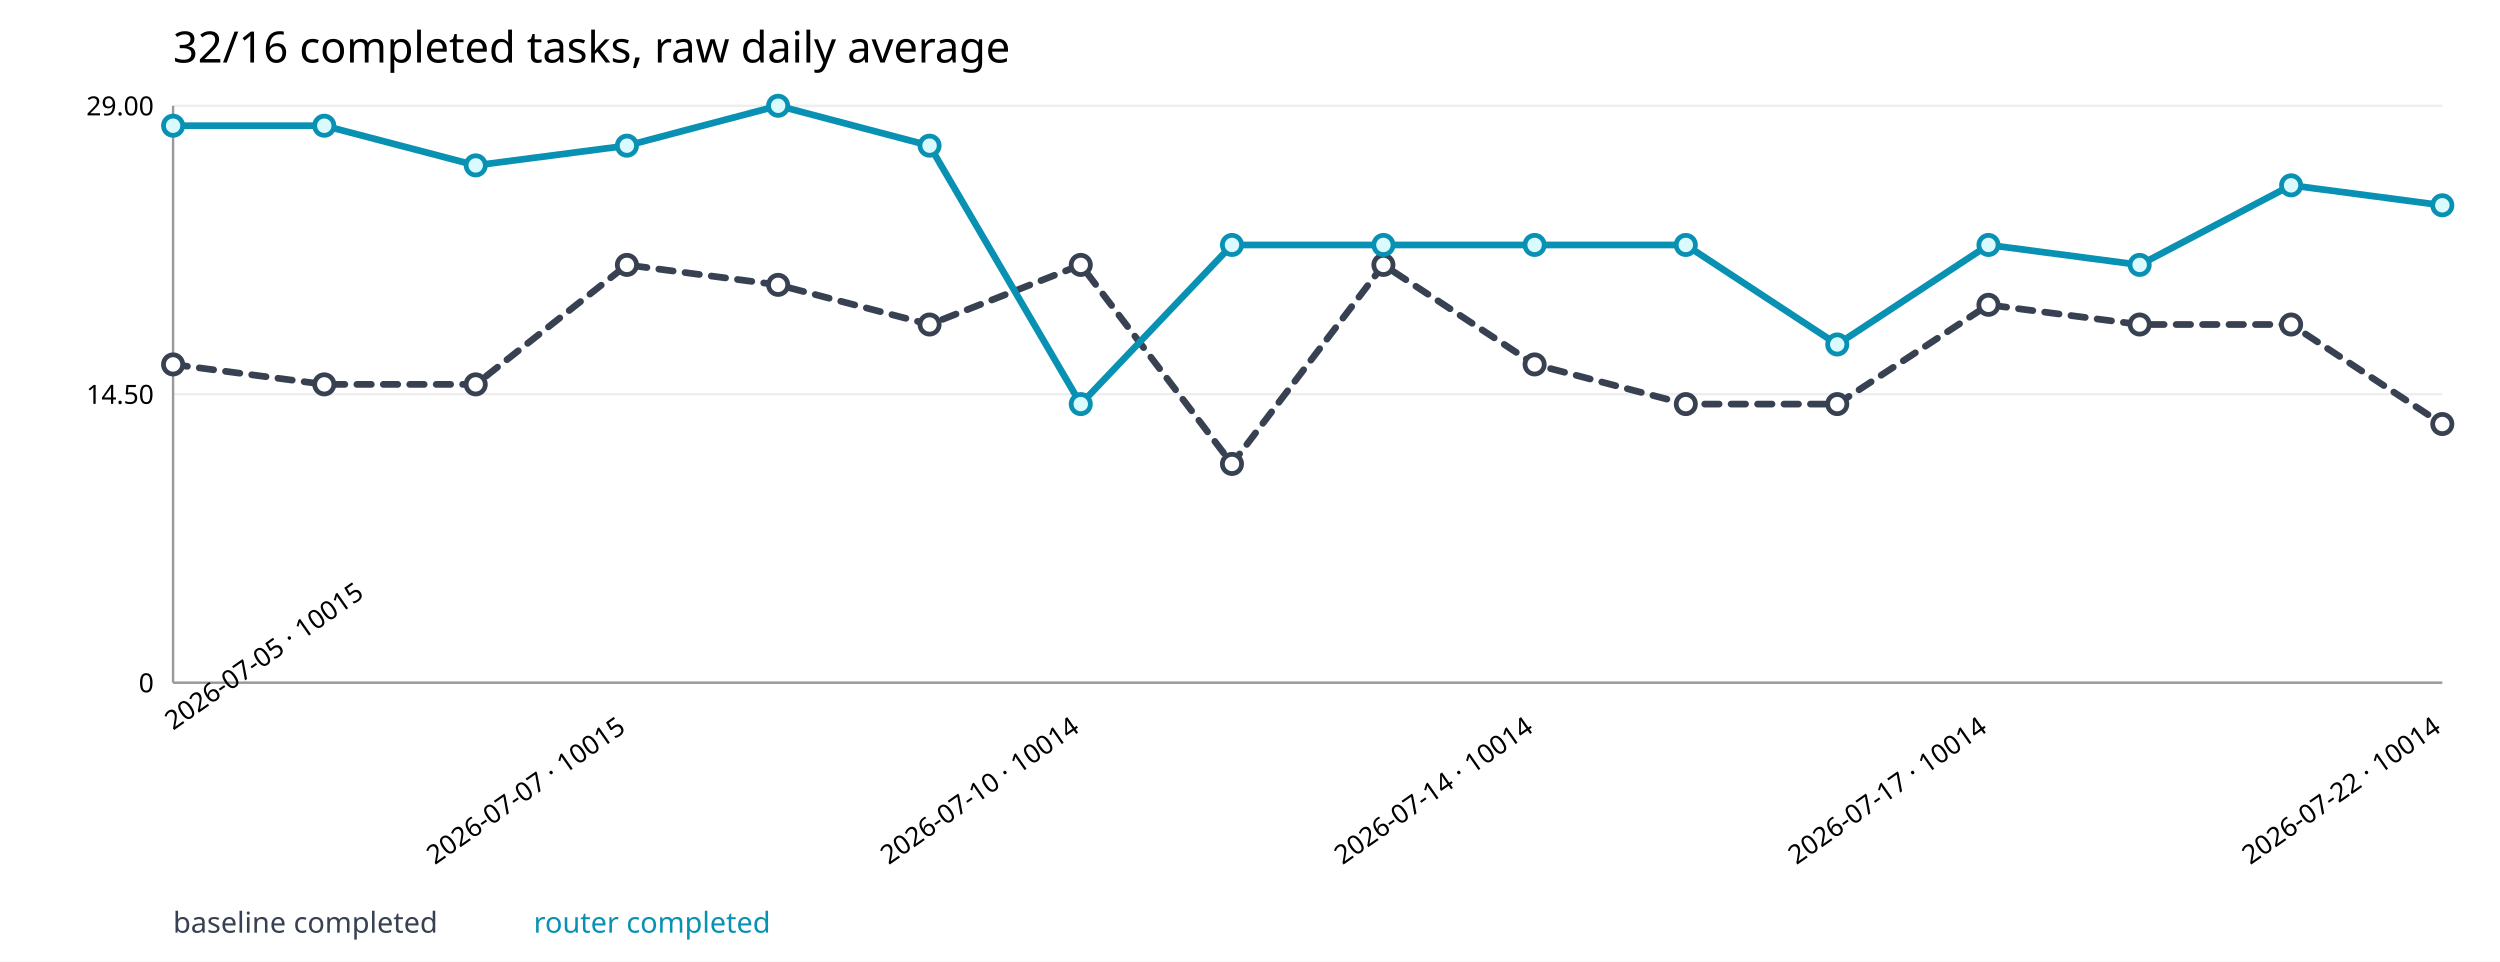
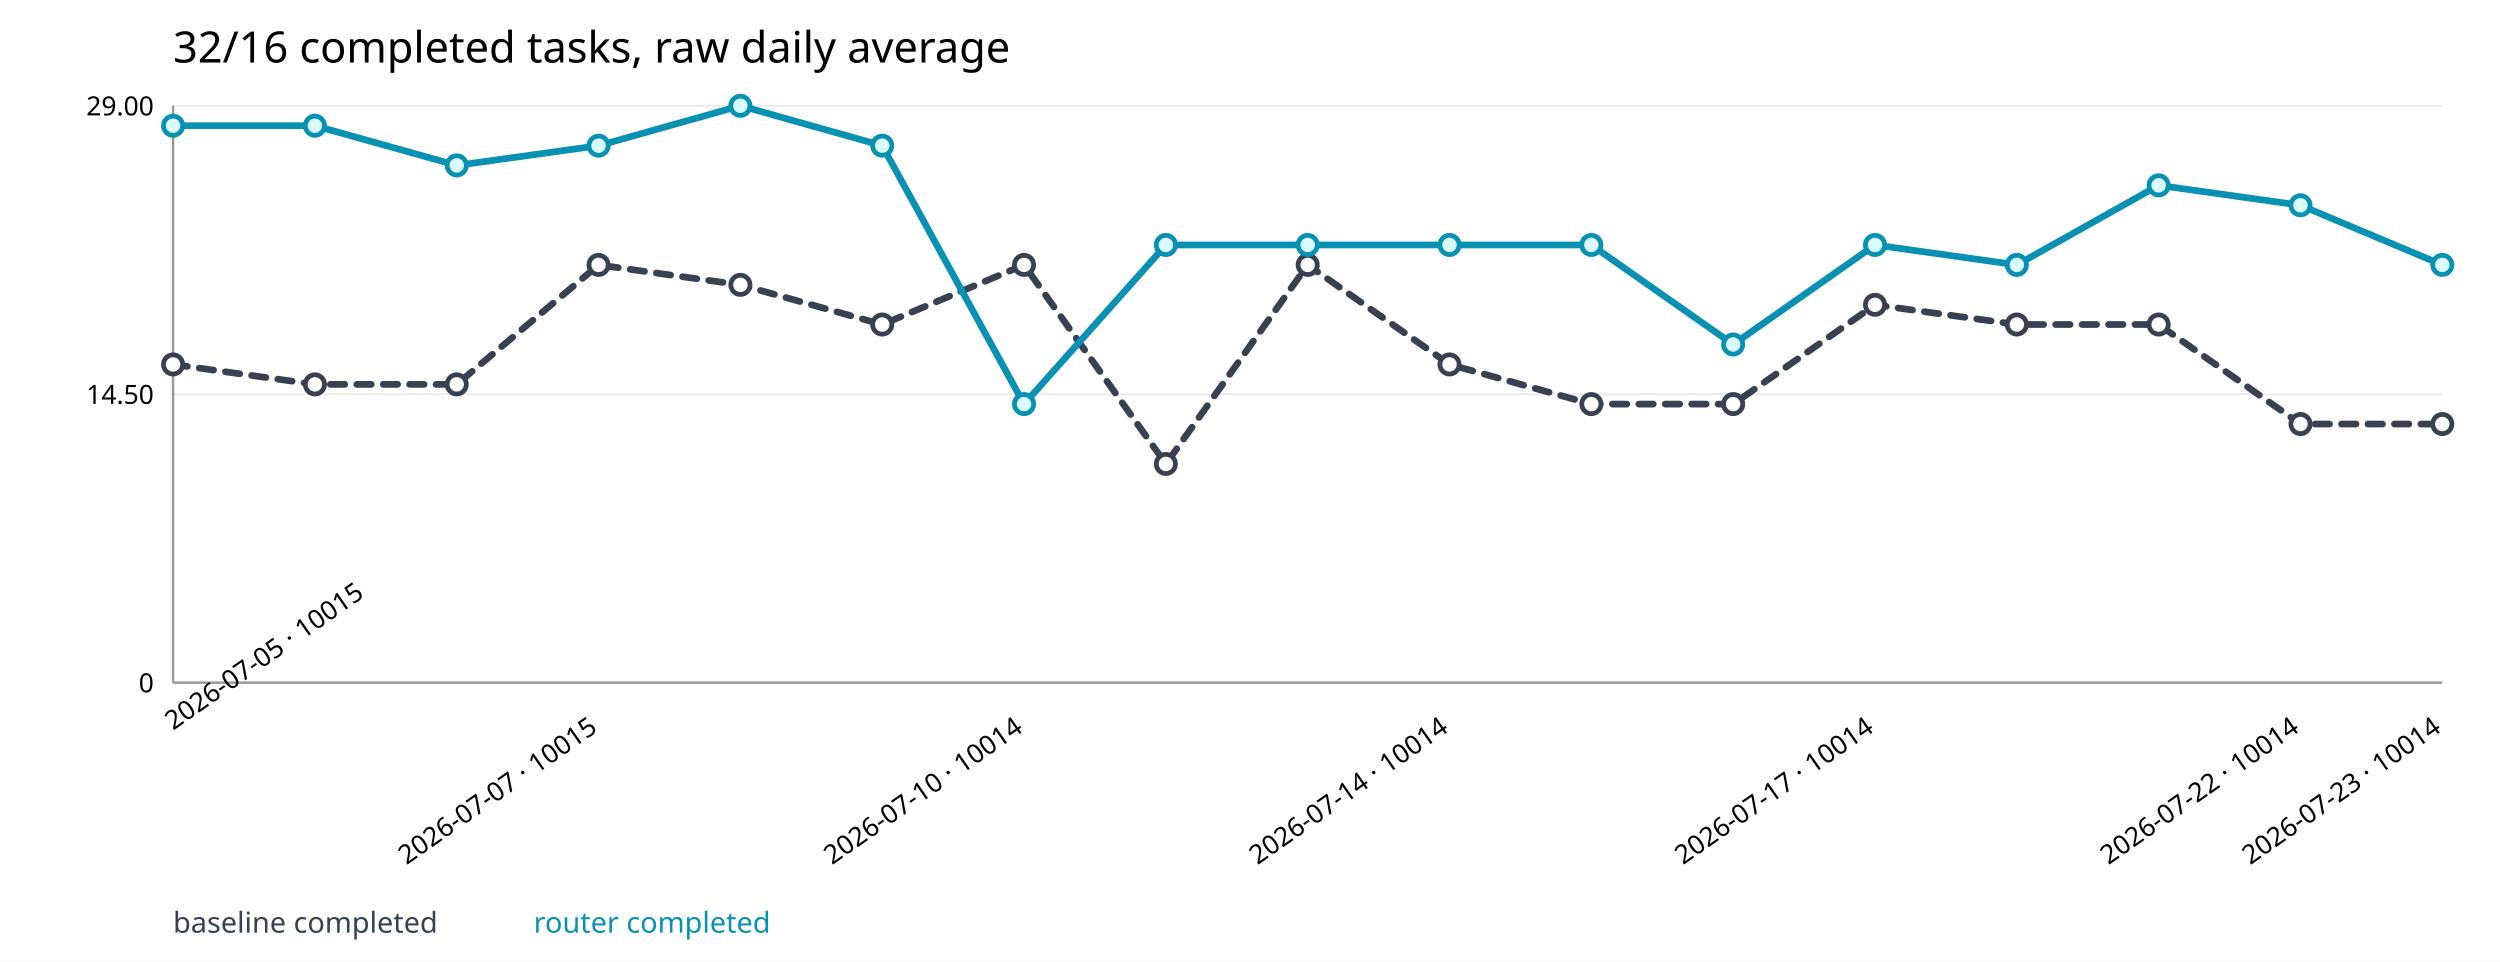
<svg xmlns="http://www.w3.org/2000/svg" width="1040" height="400" viewBox="0 0 1040 400">
  <rect width="100%" height="100%" fill="white" />
  <text x="72" y="26" font-size="18" font-family="sans-serif">32/16 completed tasks, raw daily average</text>
  <line x1="72" y1="284.0" x2="1016" y2="284.0" stroke="#eee" />
  <text x="64" y="288.0" text-anchor="end" font-size="11" font-family="sans-serif">0</text>
  <line x1="72" y1="164.0" x2="1016" y2="164.0" stroke="#eee" />
  <text x="64" y="168.0" text-anchor="end" font-size="11" font-family="sans-serif">14.50</text>
  <line x1="72" y1="44.0" x2="1016" y2="44.0" stroke="#eee" />
  <text x="64" y="48.0" text-anchor="end" font-size="11" font-family="sans-serif">29.00</text>
  <line x1="72" y1="284" x2="1016" y2="284" stroke="#999" />
  <line x1="72" y1="44" x2="72" y2="284" stroke="#999" />
  <text x="72.0" y="304" text-anchor="start" font-size="11" font-family="sans-serif" transform="rotate(-35 72.0 304)">2026-07-05 · 10015</text>
-   <text x="260.8" y="304" text-anchor="end" font-size="11" font-family="sans-serif" transform="rotate(-35 260.8 304)">2026-07-07 · 10015</text>
-   <text x="449.6" y="304" text-anchor="end" font-size="11" font-family="sans-serif" transform="rotate(-35 449.6 304)">2026-07-10 · 10014</text>
-   <text x="638.4" y="304" text-anchor="end" font-size="11" font-family="sans-serif" transform="rotate(-35 638.4 304)">2026-07-14 · 10014</text>
-   <text x="827.2" y="304" text-anchor="end" font-size="11" font-family="sans-serif" transform="rotate(-35 827.2 304)">2026-07-17 · 10014</text>
-   <text x="1016.0" y="304" text-anchor="end" font-size="11" font-family="sans-serif" transform="rotate(-35 1016.0 304)">2026-07-22 · 10014</text>
-   <polyline fill="none" stroke="#374151" stroke-width="2.8" stroke-linecap="round" stroke-linejoin="round" stroke-dasharray="6 5" points="72.0,151.6 134.9,159.9 197.9,159.9 260.8,110.2 323.7,118.5 386.7,135.0 449.6,110.2 512.5,193.0 575.5,110.2 638.4,151.6 701.3,168.1 764.3,168.1 827.2,126.8 890.1,135.0 953.1,135.0 1016.0,176.4" />
+   <text x="249.0" y="304" text-anchor="end" font-size="11" font-family="sans-serif" transform="rotate(-35 249.0 304)">2026-07-07 · 10015</text>
+   <text x="426.0" y="304" text-anchor="end" font-size="11" font-family="sans-serif" transform="rotate(-35 426.0 304)">2026-07-10 · 10014</text>
+   <text x="603.0" y="304" text-anchor="end" font-size="11" font-family="sans-serif" transform="rotate(-35 603.0 304)">2026-07-14 · 10014</text>
+   <text x="780.0" y="304" text-anchor="end" font-size="11" font-family="sans-serif" transform="rotate(-35 780.0 304)">2026-07-17 · 10014</text>
+   <text x="957.0" y="304" text-anchor="end" font-size="11" font-family="sans-serif" transform="rotate(-35 957.0 304)">2026-07-22 · 10014</text>
+   <text x="1016.0" y="304" text-anchor="end" font-size="11" font-family="sans-serif" transform="rotate(-35 1016.0 304)">2026-07-23 · 10014</text>
+   <polyline fill="none" stroke="#374151" stroke-width="2.8" stroke-linecap="round" stroke-linejoin="round" stroke-dasharray="6 5" points="72.0,151.6 131.0,159.9 190.0,159.9 249.0,110.2 308.0,118.5 367.0,135.0 426.0,110.2 485.0,193.0 544.0,110.2 603.0,151.6 662.0,168.1 721.0,168.1 780.0,126.8 839.0,135.0 898.0,135.0 957.0,176.4 1016.0,176.4" />
  <circle cx="72.0" cy="151.6" r="4" fill="#ffffff" stroke="#374151" stroke-width="2" />
-   <circle cx="134.9" cy="159.9" r="4" fill="#ffffff" stroke="#374151" stroke-width="2" />
-   <circle cx="197.9" cy="159.9" r="4" fill="#ffffff" stroke="#374151" stroke-width="2" />
-   <circle cx="260.8" cy="110.2" r="4" fill="#ffffff" stroke="#374151" stroke-width="2" />
-   <circle cx="323.7" cy="118.5" r="4" fill="#ffffff" stroke="#374151" stroke-width="2" />
-   <circle cx="386.7" cy="135.0" r="4" fill="#ffffff" stroke="#374151" stroke-width="2" />
-   <circle cx="449.6" cy="110.2" r="4" fill="#ffffff" stroke="#374151" stroke-width="2" />
-   <circle cx="512.5" cy="193.0" r="4" fill="#ffffff" stroke="#374151" stroke-width="2" />
-   <circle cx="575.5" cy="110.2" r="4" fill="#ffffff" stroke="#374151" stroke-width="2" />
-   <circle cx="638.4" cy="151.6" r="4" fill="#ffffff" stroke="#374151" stroke-width="2" />
-   <circle cx="701.3" cy="168.1" r="4" fill="#ffffff" stroke="#374151" stroke-width="2" />
-   <circle cx="764.3" cy="168.1" r="4" fill="#ffffff" stroke="#374151" stroke-width="2" />
-   <circle cx="827.2" cy="126.8" r="4" fill="#ffffff" stroke="#374151" stroke-width="2" />
-   <circle cx="890.1" cy="135.0" r="4" fill="#ffffff" stroke="#374151" stroke-width="2" />
-   <circle cx="953.1" cy="135.0" r="4" fill="#ffffff" stroke="#374151" stroke-width="2" />
+   <circle cx="131.0" cy="159.9" r="4" fill="#ffffff" stroke="#374151" stroke-width="2" />
+   <circle cx="190.0" cy="159.9" r="4" fill="#ffffff" stroke="#374151" stroke-width="2" />
+   <circle cx="249.0" cy="110.2" r="4" fill="#ffffff" stroke="#374151" stroke-width="2" />
+   <circle cx="308.0" cy="118.5" r="4" fill="#ffffff" stroke="#374151" stroke-width="2" />
+   <circle cx="367.0" cy="135.0" r="4" fill="#ffffff" stroke="#374151" stroke-width="2" />
+   <circle cx="426.0" cy="110.2" r="4" fill="#ffffff" stroke="#374151" stroke-width="2" />
+   <circle cx="485.0" cy="193.0" r="4" fill="#ffffff" stroke="#374151" stroke-width="2" />
+   <circle cx="544.0" cy="110.2" r="4" fill="#ffffff" stroke="#374151" stroke-width="2" />
+   <circle cx="603.0" cy="151.6" r="4" fill="#ffffff" stroke="#374151" stroke-width="2" />
+   <circle cx="662.0" cy="168.1" r="4" fill="#ffffff" stroke="#374151" stroke-width="2" />
+   <circle cx="721.0" cy="168.1" r="4" fill="#ffffff" stroke="#374151" stroke-width="2" />
+   <circle cx="780.0" cy="126.8" r="4" fill="#ffffff" stroke="#374151" stroke-width="2" />
+   <circle cx="839.0" cy="135.0" r="4" fill="#ffffff" stroke="#374151" stroke-width="2" />
+   <circle cx="898.0" cy="135.0" r="4" fill="#ffffff" stroke="#374151" stroke-width="2" />
+   <circle cx="957.0" cy="176.4" r="4" fill="#ffffff" stroke="#374151" stroke-width="2" />
  <circle cx="1016.0" cy="176.4" r="4" fill="#ffffff" stroke="#374151" stroke-width="2" />
  <text x="72" y="388" font-size="12" fill="#374151" font-family="sans-serif">baseline completed</text>
-   <polyline fill="none" stroke="#0891b2" stroke-width="2.8" stroke-linecap="round" stroke-linejoin="round" points="72.0,52.3 134.9,52.3 197.9,68.8 260.8,60.6 323.7,44.0 386.7,60.6 449.6,168.1 512.5,101.9 575.5,101.9 638.4,101.9 701.3,101.9 764.3,143.3 827.2,101.9 890.1,110.2 953.1,77.1 1016.0,85.4" />
+   <polyline fill="none" stroke="#0891b2" stroke-width="2.8" stroke-linecap="round" stroke-linejoin="round" points="72.0,52.3 131.0,52.3 190.0,68.8 249.0,60.6 308.0,44.0 367.0,60.6 426.0,168.1 485.0,101.9 544.0,101.9 603.0,101.9 662.0,101.9 721.0,143.3 780.0,101.9 839.0,110.2 898.0,77.1 957.0,85.4 1016.0,110.2" />
  <circle cx="72.0" cy="52.3" r="4" fill="#d9fbff" stroke="#0891b2" stroke-width="2" />
-   <circle cx="134.9" cy="52.3" r="4" fill="#d9fbff" stroke="#0891b2" stroke-width="2" />
-   <circle cx="197.9" cy="68.8" r="4" fill="#d9fbff" stroke="#0891b2" stroke-width="2" />
-   <circle cx="260.8" cy="60.6" r="4" fill="#d9fbff" stroke="#0891b2" stroke-width="2" />
-   <circle cx="323.7" cy="44.0" r="4" fill="#d9fbff" stroke="#0891b2" stroke-width="2" />
-   <circle cx="386.7" cy="60.6" r="4" fill="#d9fbff" stroke="#0891b2" stroke-width="2" />
-   <circle cx="449.6" cy="168.1" r="4" fill="#d9fbff" stroke="#0891b2" stroke-width="2" />
-   <circle cx="512.5" cy="101.9" r="4" fill="#d9fbff" stroke="#0891b2" stroke-width="2" />
-   <circle cx="575.5" cy="101.9" r="4" fill="#d9fbff" stroke="#0891b2" stroke-width="2" />
-   <circle cx="638.4" cy="101.9" r="4" fill="#d9fbff" stroke="#0891b2" stroke-width="2" />
-   <circle cx="701.3" cy="101.9" r="4" fill="#d9fbff" stroke="#0891b2" stroke-width="2" />
-   <circle cx="764.3" cy="143.3" r="4" fill="#d9fbff" stroke="#0891b2" stroke-width="2" />
-   <circle cx="827.2" cy="101.9" r="4" fill="#d9fbff" stroke="#0891b2" stroke-width="2" />
-   <circle cx="890.1" cy="110.2" r="4" fill="#d9fbff" stroke="#0891b2" stroke-width="2" />
-   <circle cx="953.1" cy="77.1" r="4" fill="#d9fbff" stroke="#0891b2" stroke-width="2" />
-   <circle cx="1016.0" cy="85.4" r="4" fill="#d9fbff" stroke="#0891b2" stroke-width="2" />
+   <circle cx="131.0" cy="52.3" r="4" fill="#d9fbff" stroke="#0891b2" stroke-width="2" />
+   <circle cx="190.0" cy="68.8" r="4" fill="#d9fbff" stroke="#0891b2" stroke-width="2" />
+   <circle cx="249.0" cy="60.6" r="4" fill="#d9fbff" stroke="#0891b2" stroke-width="2" />
+   <circle cx="308.0" cy="44.0" r="4" fill="#d9fbff" stroke="#0891b2" stroke-width="2" />
+   <circle cx="367.0" cy="60.6" r="4" fill="#d9fbff" stroke="#0891b2" stroke-width="2" />
+   <circle cx="426.0" cy="168.1" r="4" fill="#d9fbff" stroke="#0891b2" stroke-width="2" />
+   <circle cx="485.0" cy="101.9" r="4" fill="#d9fbff" stroke="#0891b2" stroke-width="2" />
+   <circle cx="544.0" cy="101.9" r="4" fill="#d9fbff" stroke="#0891b2" stroke-width="2" />
+   <circle cx="603.0" cy="101.9" r="4" fill="#d9fbff" stroke="#0891b2" stroke-width="2" />
+   <circle cx="662.0" cy="101.9" r="4" fill="#d9fbff" stroke="#0891b2" stroke-width="2" />
+   <circle cx="721.0" cy="143.3" r="4" fill="#d9fbff" stroke="#0891b2" stroke-width="2" />
+   <circle cx="780.0" cy="101.9" r="4" fill="#d9fbff" stroke="#0891b2" stroke-width="2" />
+   <circle cx="839.0" cy="110.2" r="4" fill="#d9fbff" stroke="#0891b2" stroke-width="2" />
+   <circle cx="898.0" cy="77.1" r="4" fill="#d9fbff" stroke="#0891b2" stroke-width="2" />
+   <circle cx="957.0" cy="85.4" r="4" fill="#d9fbff" stroke="#0891b2" stroke-width="2" />
+   <circle cx="1016.0" cy="110.2" r="4" fill="#d9fbff" stroke="#0891b2" stroke-width="2" />
  <text x="222" y="388" font-size="12" fill="#0891b2" font-family="sans-serif">router completed</text>
</svg>
